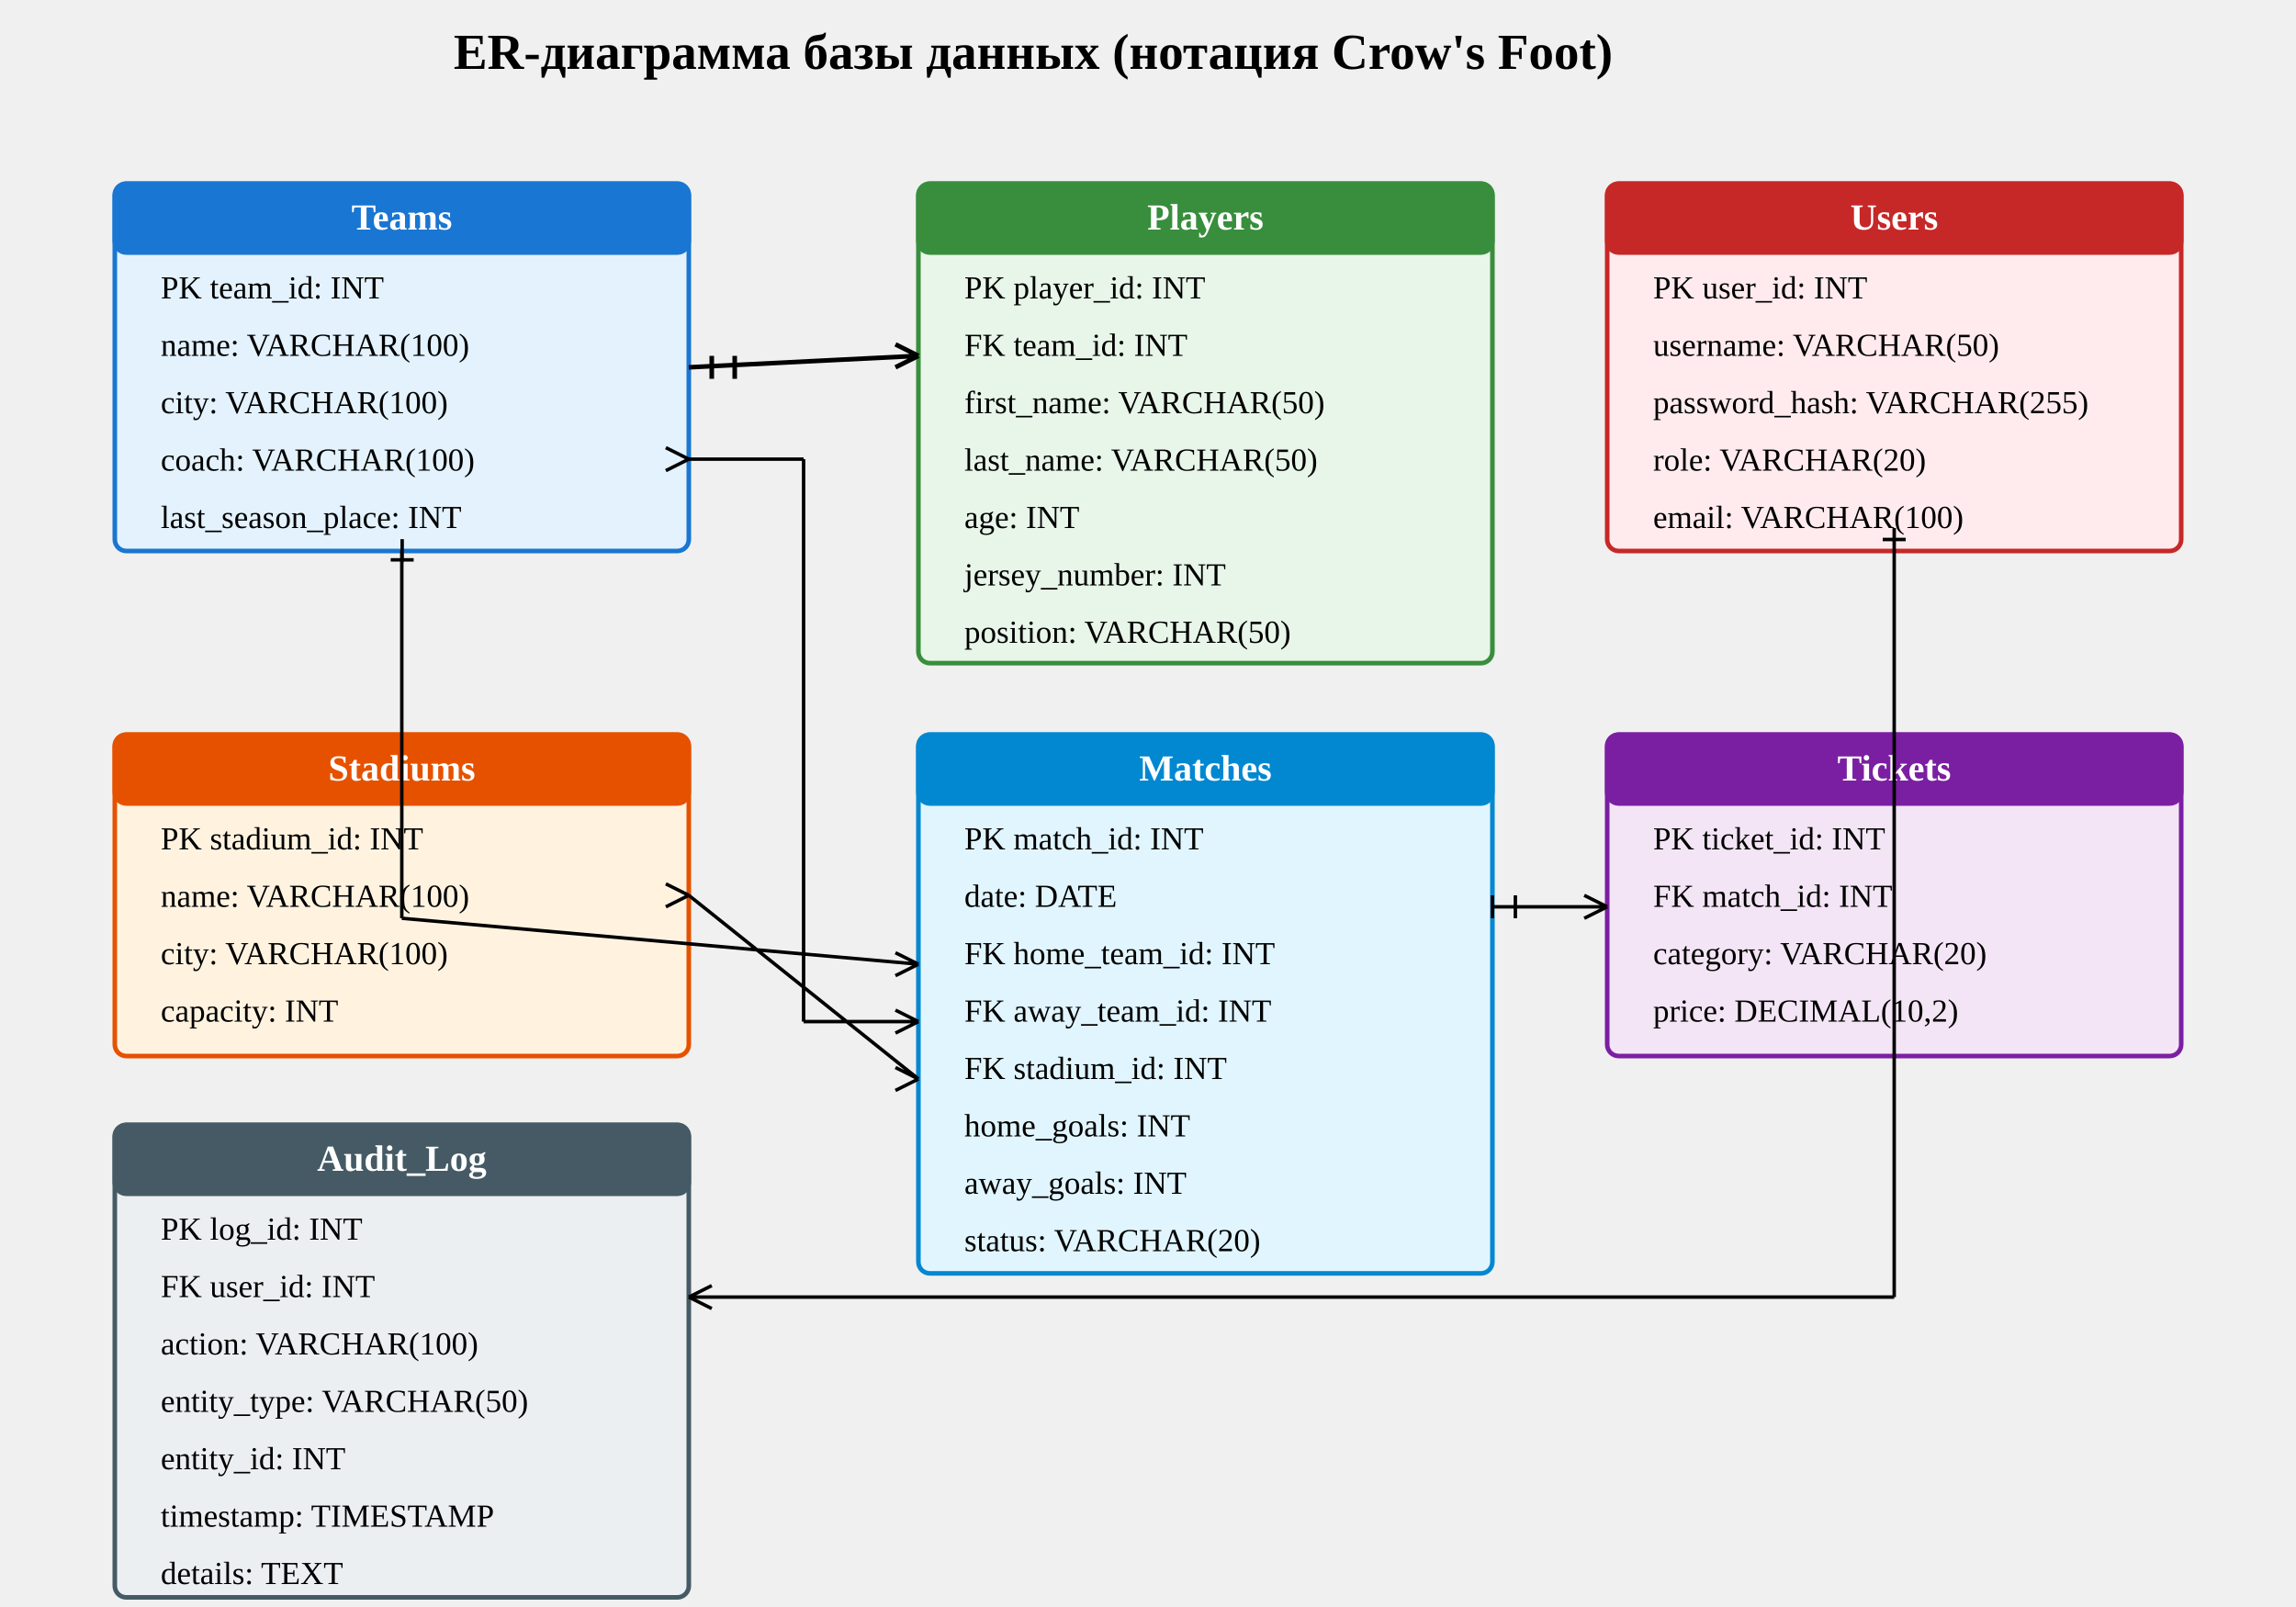
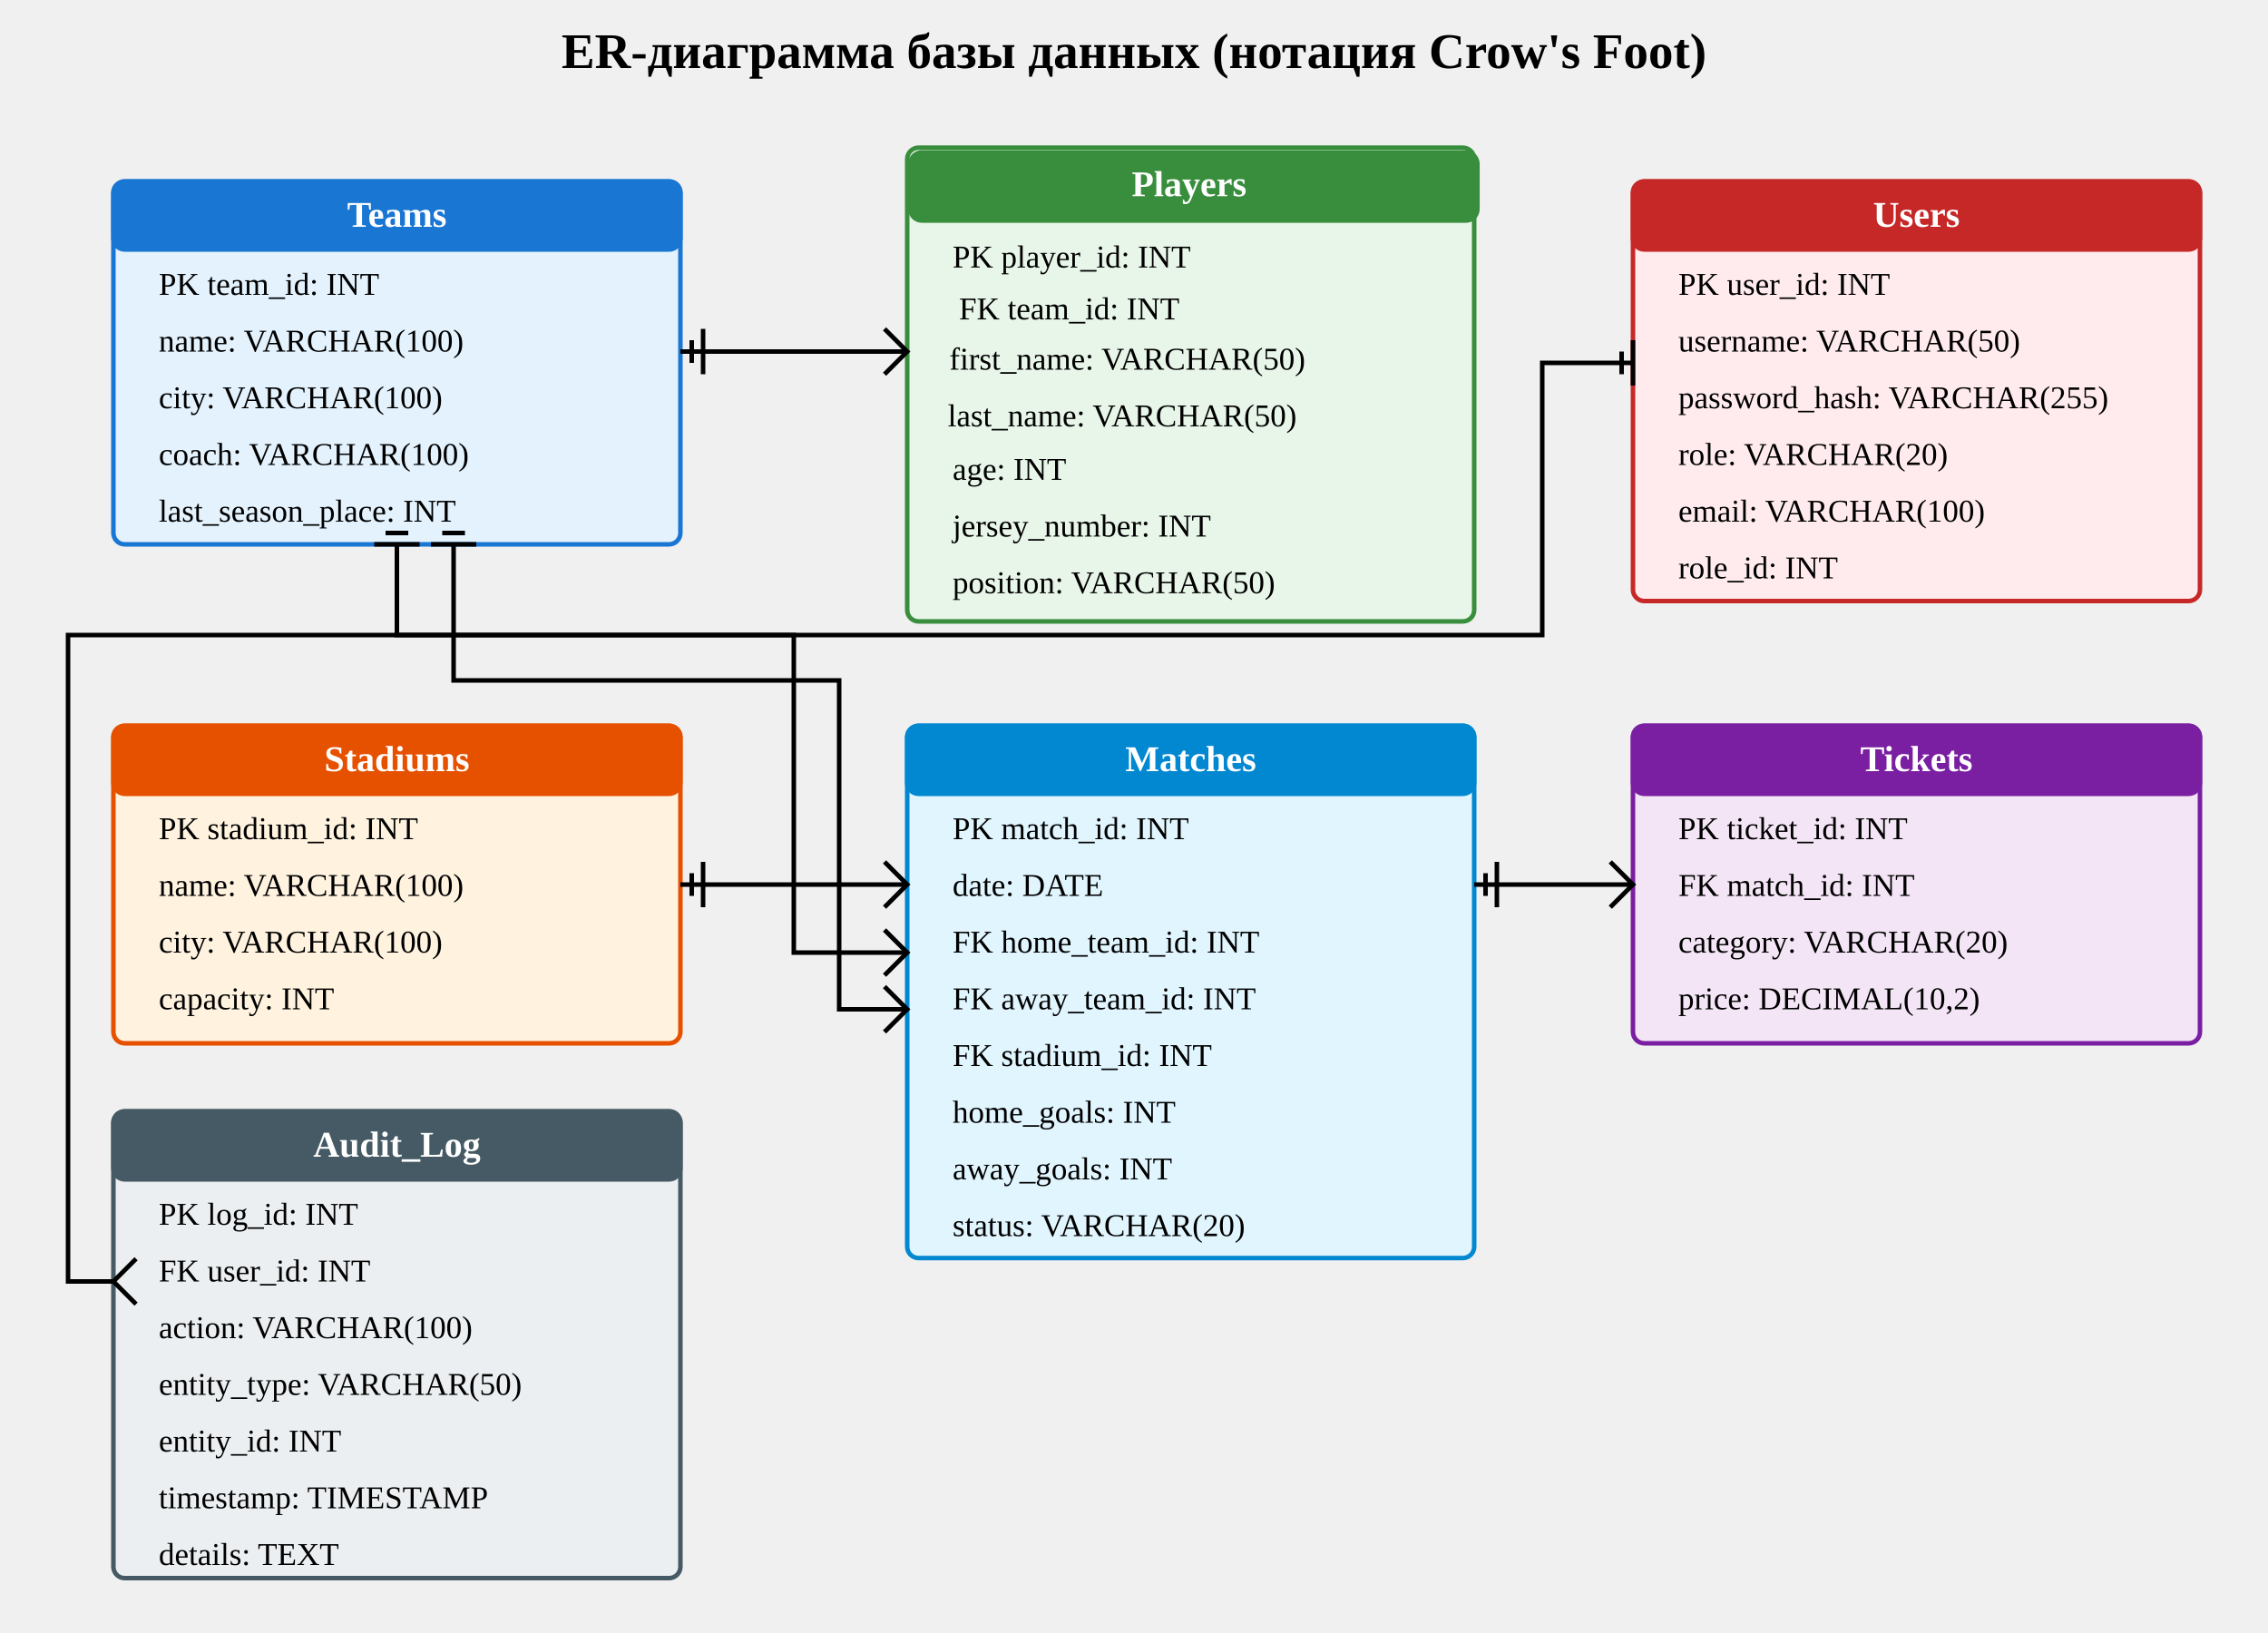
- <svg xmlns="http://www.w3.org/2000/svg" width="1000" height="700">
+ <svg xmlns="http://www.w3.org/2000/svg" width="1000" height="720">
  <g class="layer">
-     <text font-size="22" font-weight="bold" text-anchor="middle" x="450" y="30">ER-диаграмма базы данных (нотация Crow's Foot)</text>
+     <text font-size="22" font-weight="bold" text-anchor="middle" x="500" y="30">ER-диаграмма базы данных (нотация Crow's Foot)</text>
    <rect fill="#E3F2FD" height="160" rx="5" ry="5" stroke="#1976D2" stroke-width="2" width="250" x="50" y="80" />
    <rect fill="#1976D2" height="30" rx="5" ry="5" stroke="#1976D2" stroke-width="2" width="250" x="50" y="80" />
    <text fill="#fff" font-size="16" font-weight="bold" text-anchor="middle" x="175" y="100">Teams</text>
    <text font-size="14" x="70" y="130">PK team_id: INT</text>
    <text font-size="14" x="70" y="155">name: VARCHAR(100)</text>
    <text font-size="14" x="70" y="180">city: VARCHAR(100)</text>
    <text font-size="14" x="70" y="205">coach: VARCHAR(100)</text>
    <text font-size="14" x="70" y="230">last_season_place: INT</text>
-     <rect fill="#E8F5E9" height="208.87" rx="5" ry="5" stroke="#388E3C" stroke-width="2" width="250" x="400" y="80" />
-     <rect fill="#388E3C" height="30" rx="5" ry="5" stroke="#388E3C" stroke-width="2" width="250" x="400" y="80" />
-     <text fill="#fff" font-size="16" font-weight="bold" text-anchor="middle" x="525" y="100">Players</text>
-     <text font-size="14" x="420" y="130">PK player_id: INT</text>
-     <text font-size="14" x="420" y="155">FK team_id: INT</text>
-     <text font-size="14" x="420" y="180">first_name: VARCHAR(50)</text>
-     <text font-size="14" x="420" y="205">last_name: VARCHAR(50)</text>
-     <text font-size="14" x="420" y="230">age: INT</text>
-     <text font-size="14" x="420" y="255">jersey_number: INT</text>
-     <text font-size="14" x="420" y="280">position: VARCHAR(50)</text>
+     <rect fill="#E8F5E9" height="208.87" rx="5" ry="5" stroke="#388E3C" stroke-width="2" width="250" x="400" y="65.11" />
+     <rect fill="#388E3C" height="30" rx="5" ry="5" stroke="#388E3C" stroke-width="2" width="250" x="401.42" y="67.23" />
+     <text fill="#fff" font-size="16" font-weight="bold" text-anchor="middle" x="524.29" y="86.52">Players</text>
+     <text font-size="14" x="420" y="117.94">PK player_id: INT</text>
+     <text font-size="14" x="422.84" y="140.82">FK team_id: INT</text>
+     <text font-size="14" x="418.58" y="162.98">first_name: VARCHAR(50)</text>
+     <text font-size="14" x="417.87" y="187.98">last_name: VARCHAR(50)</text>
+     <text font-size="14" x="420" y="211.56">age: INT</text>
+     <text font-size="14" x="420" y="236.56">jersey_number: INT</text>
+     <text font-size="14" transform="translate(0 -18.44)" x="420" y="280">position: VARCHAR(50)</text>
    <rect fill="#FFF3E0" height="140" rx="5" ry="5" stroke="#E65100" stroke-width="2" width="250" x="50" y="320" />
    <rect fill="#E65100" height="30" rx="5" ry="5" stroke="#E65100" stroke-width="2" width="250" x="50" y="320" />
    <text fill="#fff" font-size="16" font-weight="bold" text-anchor="middle" x="175" y="340">Stadiums</text>
    <text font-size="14" x="70" y="370">PK stadium_id: INT</text>
    <text font-size="14" x="70" y="395">name: VARCHAR(100)</text>
    <text font-size="14" x="70" y="420">city: VARCHAR(100)</text>
    <text font-size="14" x="70" y="445">capacity: INT</text>
    <rect fill="#E1F5FE" height="234.68" rx="5" ry="5" stroke="#0288D1" stroke-width="2" width="250" x="400" y="320" />
    <rect fill="#0288D1" height="30" rx="5" ry="5" stroke="#0288D1" stroke-width="2" width="250" x="400" y="320" />
    <text fill="#fff" font-size="16" font-weight="bold" text-anchor="middle" x="525" y="340">Matches</text>
    <text font-size="14" x="420" y="370">PK match_id: INT</text>
    <text font-size="14" x="420" y="395">date: DATE</text>
    <text font-size="14" x="420" y="420">FK home_team_id: INT</text>
    <text font-size="14" x="420" y="445">FK away_team_id: INT</text>
    <text font-size="14" x="420" y="470">FK stadium_id: INT</text>
    <text font-size="14" x="420" y="495">home_goals: INT</text>
    <text font-size="14" x="420" y="520">away_goals: INT</text>
    <text font-size="14" x="420" y="545">status: VARCHAR(20)</text>
-     <rect fill="#F3E5F5" height="140" rx="5" ry="5" stroke="#7B1FA2" stroke-width="2" width="250" x="700" y="320" />
-     <rect fill="#7B1FA2" height="30" rx="5" ry="5" stroke="#7B1FA2" stroke-width="2" width="250" x="700" y="320" />
-     <text fill="#fff" font-size="16" font-weight="bold" text-anchor="middle" x="825" y="340">Tickets</text>
-     <text font-size="14" x="720" y="370">PK ticket_id: INT</text>
-     <text font-size="14" x="720" y="395">FK match_id: INT</text>
-     <text font-size="14" x="720" y="420">category: VARCHAR(20)</text>
-     <text font-size="14" x="720" y="445">price: DECIMAL(10,2)</text>
-     <rect fill="#FFEBEE" height="160" rx="5" ry="5" stroke="#C62828" stroke-width="2" width="250" x="700" y="80" />
-     <rect fill="#C62828" height="30" rx="5" ry="5" stroke="#C62828" stroke-width="2" width="250" x="700" y="80" />
-     <text fill="#fff" font-size="16" font-weight="bold" text-anchor="middle" x="825" y="100">Users</text>
-     <text font-size="14" x="720" y="130">PK user_id: INT</text>
-     <text font-size="14" x="720" y="155">username: VARCHAR(50)</text>
-     <text font-size="14" x="720" y="180">password_hash: VARCHAR(255)</text>
-     <text font-size="14" x="720" y="205">role: VARCHAR(20)</text>
-     <text font-size="14" x="720" y="230">email: VARCHAR(100)</text>
+     <rect fill="#F3E5F5" height="140" rx="5" ry="5" stroke="#7B1FA2" stroke-width="2" width="250" x="720" y="320" />
+     <rect fill="#7B1FA2" height="30" rx="5" ry="5" stroke="#7B1FA2" stroke-width="2" width="250" x="720" y="320" />
+     <text fill="#fff" font-size="16" font-weight="bold" text-anchor="middle" x="845" y="340">Tickets</text>
+     <text font-size="14" x="740" y="370">PK ticket_id: INT</text>
+     <text font-size="14" x="740" y="395">FK match_id: INT</text>
+     <text font-size="14" x="740" y="420">category: VARCHAR(20)</text>
+     <text font-size="14" x="740" y="445">price: DECIMAL(10,2)</text>
+     <rect fill="#FFEBEE" height="185" rx="5" ry="5" stroke="#C62828" stroke-width="2" width="250" x="720" y="80" />
+     <rect fill="#C62828" height="30" rx="5" ry="5" stroke="#C62828" stroke-width="2" width="250" x="720" y="80" />
+     <text fill="#fff" font-size="16" font-weight="bold" text-anchor="middle" x="845" y="100">Users</text>
+     <text font-size="14" x="740" y="130">PK user_id: INT</text>
+     <text font-size="14" x="740" y="155">username: VARCHAR(50)</text>
+     <text font-size="14" x="740" y="180">password_hash: VARCHAR(255)</text>
+     <text font-size="14" x="740" y="205">role: VARCHAR(20)</text>
+     <text font-size="14" x="740" y="230">email: VARCHAR(100)</text>
+     <text font-size="14" x="740" y="255">role_id: INT</text>
    <rect fill="#ECEFF1" height="205.81" rx="5" ry="5" stroke="#455A64" stroke-width="2" width="250" x="50" y="490" />
    <rect fill="#455A64" height="30" rx="5" ry="5" stroke="#455A64" stroke-width="2" width="250" x="50" y="490" />
    <text fill="#fff" font-size="16" font-weight="bold" text-anchor="middle" x="175" y="510">Audit_Log</text>
    <text font-size="14" x="70" y="540">PK log_id: INT</text>
    <text font-size="14" x="70" y="565">FK user_id: INT</text>
    <text font-size="14" x="70" y="590">action: VARCHAR(100)</text>
    <text font-size="14" x="70" y="615">entity_type: VARCHAR(50)</text>
    <text font-size="14" x="70" y="640">entity_id: INT</text>
    <text font-size="14" x="70" y="665">timestamp: TIMESTAMP</text>
    <text font-size="14" x="70" y="690">details: TEXT</text>
-     <path stroke="#000" stroke-width="2" d="m300 160 100-5M310 155v10M320 155v10M390 150l10 5M390 160l10-5" />
-     <path stroke="#000" stroke-width="1.5" d="M175 240v160M175 400l225 20M170.16 243.87h10M175.16 234.84v10M390 415l10 5M390 425l10-5M300 200h50M350 200v245M350 445h50M290 195l10 5M290 205l10-5M390 440l10 5M390 450l10-5M300 390l100 80M290 385l10 5M290 395l10-5M390 465l10 5M390 475l10-5M650 395h50M650 390v10M660 390v10M690 390l10 5M690 400l10-5M825 240v325M825 565H300M820 235h10M825 230v10M310 560l-10 5M310 570l-10-5" />
+     <path d="M300 155h100M390 145l10 10-10 10" fill="none" stroke="#000" stroke-width="2" />
+     <path d="M310 145v20M305 150v10" stroke="#000" stroke-width="2" />
+     <path d="M175 240v40h175v140h50" fill="none" stroke="#000" stroke-width="2" />
+     <path d="m390 410 10 10-10 10" fill="none" stroke="#000" stroke-width="2" />
+     <path d="M165 240h20M170 235h10" stroke="#000" stroke-width="2" />
+     <path d="M200 240v60h170v145h30" fill="none" stroke="#000" stroke-width="2" />
+     <path d="m390 435 10 10-10 10" fill="none" stroke="#000" stroke-width="2" />
+     <path d="M190 240h20M195 235h10" stroke="#000" stroke-width="2" />
+     <path d="M300 390h100M390 380l10 10-10 10" fill="none" stroke="#000" stroke-width="2" />
+     <path d="M310 380v20M305 385v10" stroke="#000" stroke-width="2" />
+     <path d="M650 390h70M710 380l10 10-10 10" fill="none" stroke="#000" stroke-width="2" />
+     <path d="M660 380v20M655 385v10" stroke="#000" stroke-width="2" />
+     <path d="M720 160h-40v120H30v285h20" fill="none" stroke="#000" stroke-width="2" />
+     <path d="m60 555-10 10 10 10" fill="none" stroke="#000" stroke-width="2" />
+     <path d="M720 150v20M715 155v10" stroke="#000" stroke-width="2" />
  </g>
</svg>
